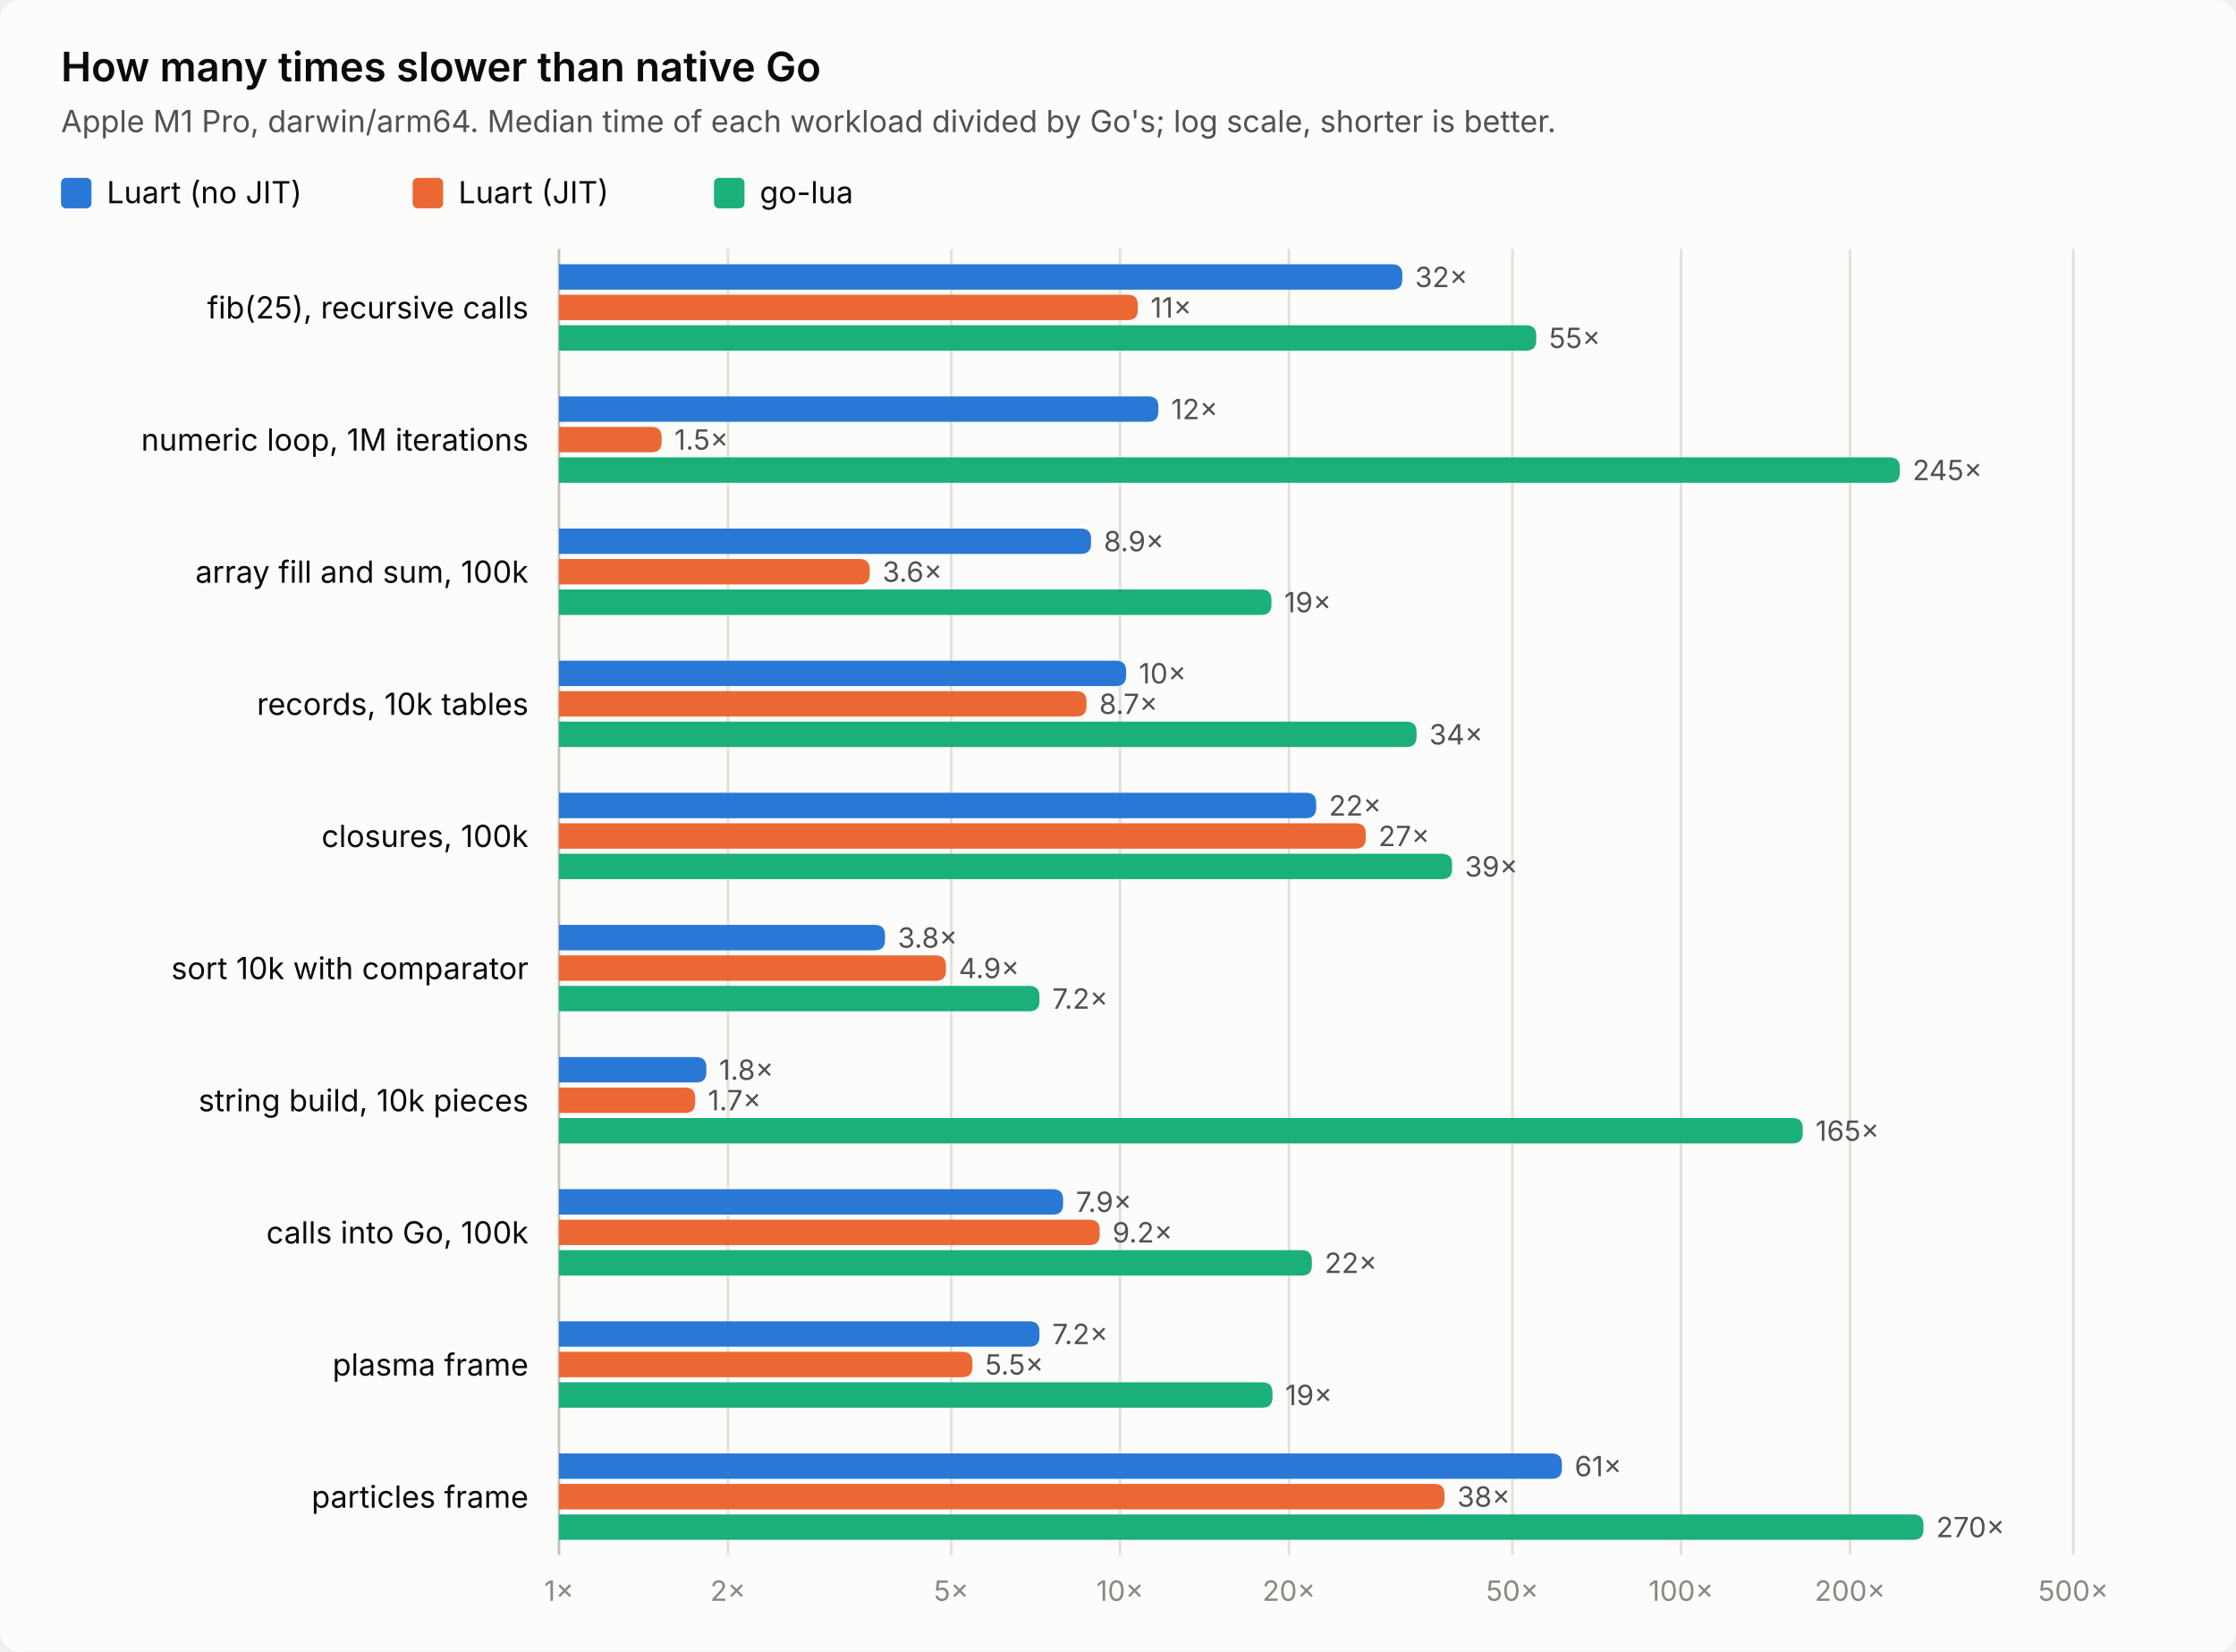
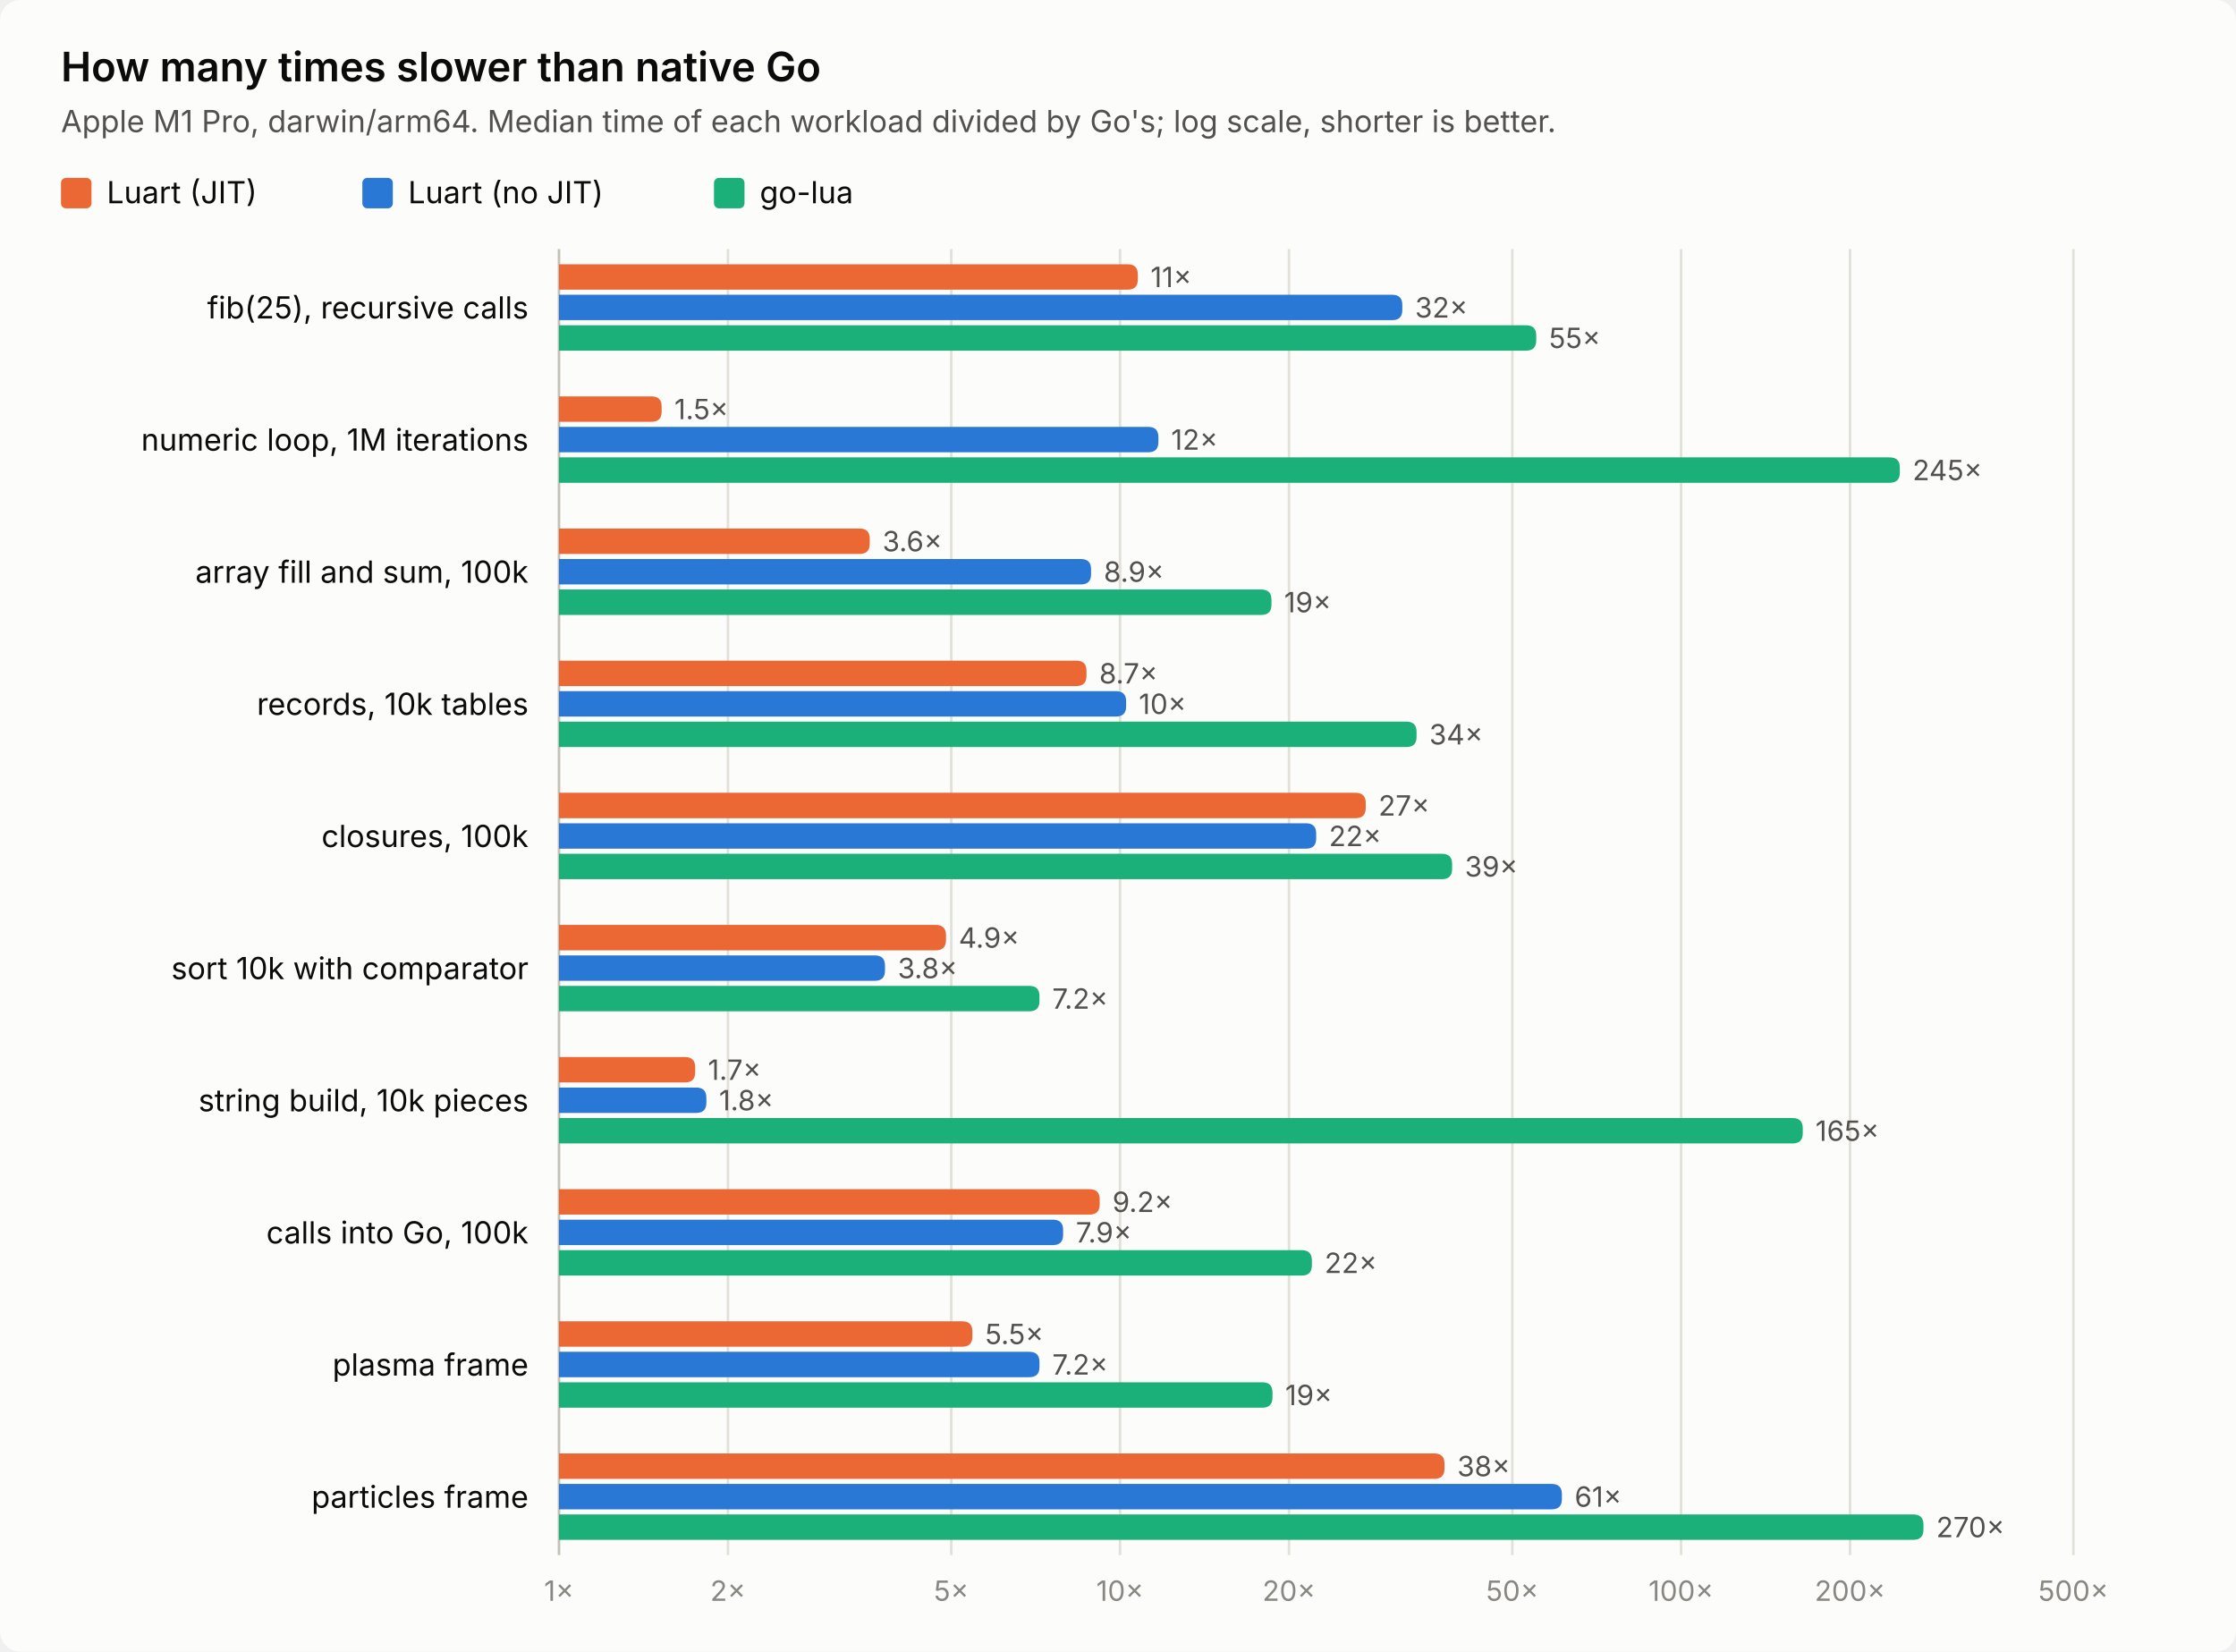
<svg xmlns="http://www.w3.org/2000/svg" viewBox="0 0 880 650" width="880" height="650" role="img" aria-labelledby="t d">
  <style>
text { font-family: system-ui, -apple-system, "Segoe UI", sans-serif; }
.bg { fill: #fcfcfb; }
.title { fill: #0b0b0b; font-size: 16px; font-weight: 600; }
.sub { fill: #52514e; font-size: 12px; }
.label { fill: #0b0b0b; font-size: 12px; }
.value { fill: #52514e; font-size: 11px; font-variant-numeric: tabular-nums; }
.tick { fill: #898781; font-size: 11px; font-variant-numeric: tabular-nums; }
.grid { stroke: #e1e0d9; stroke-width: 1; }
.base { stroke: #c3c2b7; stroke-width: 1; }
.s0 { fill: #2a78d6; } .s1 { fill: #eb6834; } .s2 { fill: #1baf7a; }
@media (prefers-color-scheme: dark) {
  .bg { fill: #1a1a19; }
  .title, .label { fill: #ffffff; }
  .sub, .value { fill: #c3c2b7; }
  .grid { stroke: #2c2c2a; }
  .base { stroke: #383835; }
  .s0 { fill: #3987e5; } .s1 { fill: #d95926; } .s2 { fill: #199e70; }
}
</style>
  <rect class="bg" width="880" height="650" rx="8" />
  <text class="title" x="24" y="32">How many times slower than native Go</text>
  <text class="sub" x="24" y="52">Apple M1 Pro, darwin/arm64. Median time of each workload divided by Go's; log scale, shorter is better.</text>
-   <rect class="s0" x="24" y="70" width="12" height="12" rx="2" />
-   <text class="label" x="42" y="80">Luart (no JIT)</text>
-   <rect class="s1" x="162.4" y="70" width="12" height="12" rx="2" />
-   <text class="label" x="180.4" y="80">Luart (JIT)</text>
+   <rect class="s1" x="24" y="70" width="12" height="12" rx="2" />
+   <text class="label" x="42" y="80">Luart (JIT)</text>
+   <rect class="s0" x="142.6" y="70" width="12" height="12" rx="2" />
+   <text class="label" x="160.6" y="80">Luart (no JIT)</text>
  <rect class="s2" x="281" y="70" width="12" height="12" rx="2" />
  <text class="label" x="299" y="80">go-lua</text>
  <line class="base" x1="220.0" x2="220.0" y1="98" y2="612" />
  <text class="tick" x="220.0" y="630" text-anchor="middle">1×</text>
  <line class="grid" x1="286.5" x2="286.5" y1="98" y2="612" />
  <text class="tick" x="286.5" y="630" text-anchor="middle">2×</text>
  <line class="grid" x1="374.4" x2="374.4" y1="98" y2="612" />
  <text class="tick" x="374.4" y="630" text-anchor="middle">5×</text>
  <line class="grid" x1="440.8" x2="440.8" y1="98" y2="612" />
  <text class="tick" x="440.8" y="630" text-anchor="middle">10×</text>
  <line class="grid" x1="507.3" x2="507.3" y1="98" y2="612" />
  <text class="tick" x="507.3" y="630" text-anchor="middle">20×</text>
  <line class="grid" x1="595.2" x2="595.2" y1="98" y2="612" />
  <text class="tick" x="595.2" y="630" text-anchor="middle">50×</text>
  <line class="grid" x1="661.6" x2="661.6" y1="98" y2="612" />
  <text class="tick" x="661.6" y="630" text-anchor="middle">100×</text>
  <line class="grid" x1="728.1" x2="728.1" y1="98" y2="612" />
  <text class="tick" x="728.1" y="630" text-anchor="middle">200×</text>
  <line class="grid" x1="816.0" x2="816.0" y1="98" y2="612" />
  <text class="tick" x="816.0" y="630" text-anchor="middle">500×</text>
  <text class="label" x="208" y="121.0" text-anchor="end" dominant-baseline="middle">fib(25), recursive calls</text>
-   <path class="s0" d="M220.0 104.0H547.9Q551.9 104.0 551.9 108.0V110.0Q551.9 114.0 547.9 114.0H220.0Z" />
-   <text class="value" x="556.9" y="109.0" text-anchor="start" dominant-baseline="middle">32×</text>
-   <path class="s1" d="M220.0 116.0H443.8Q447.8 116.0 447.8 120.0V122.0Q447.8 126.0 443.8 126.0H220.0Z" />
-   <text class="value" x="452.8" y="121.0" text-anchor="start" dominant-baseline="middle">11×</text>
+   <path class="s1" d="M220.0 104.0H443.8Q447.8 104.0 447.8 108.0V110.0Q447.8 114.0 443.8 114.0H220.0Z" />
+   <text class="value" x="452.8" y="109.0" text-anchor="start" dominant-baseline="middle">11×</text>
+   <path class="s0" d="M220.0 116.0H547.9Q551.9 116.0 551.9 120.0V122.0Q551.9 126.0 547.9 126.0H220.0Z" />
+   <text class="value" x="556.9" y="121.0" text-anchor="start" dominant-baseline="middle">32×</text>
  <path class="s2" d="M220.0 128.0H600.6Q604.6 128.0 604.6 132.0V134.0Q604.6 138.0 600.6 138.0H220.0Z" />
  <text class="value" x="609.6" y="133.0" text-anchor="start" dominant-baseline="middle">55×</text>
  <text class="label" x="208" y="173.0" text-anchor="end" dominant-baseline="middle">numeric loop, 1M iterations</text>
-   <path class="s0" d="M220.0 156.0H451.9Q455.9 156.0 455.9 160.0V162.0Q455.9 166.0 451.9 166.0H220.0Z" />
-   <text class="value" x="460.9" y="161.0" text-anchor="start" dominant-baseline="middle">12×</text>
-   <path class="s1" d="M220.0 168.0H256.4Q260.4 168.0 260.4 172.0V174.0Q260.4 178.0 256.4 178.0H220.0Z" />
-   <text class="value" x="265.4" y="173.0" text-anchor="start" dominant-baseline="middle">1.5×</text>
+   <path class="s1" d="M220.0 156.0H256.4Q260.4 156.0 260.4 160.0V162.0Q260.4 166.0 256.4 166.0H220.0Z" />
+   <text class="value" x="265.4" y="161.0" text-anchor="start" dominant-baseline="middle">1.5×</text>
+   <path class="s0" d="M220.0 168.0H451.9Q455.9 168.0 455.9 172.0V174.0Q455.9 178.0 451.9 178.0H220.0Z" />
+   <text class="value" x="460.9" y="173.0" text-anchor="start" dominant-baseline="middle">12×</text>
  <path class="s2" d="M220.0 180.0H743.7Q747.7 180.0 747.7 184.0V186.0Q747.7 190.0 743.7 190.0H220.0Z" />
  <text class="value" x="752.7" y="185.0" text-anchor="start" dominant-baseline="middle">245×</text>
  <text class="label" x="208" y="225.0" text-anchor="end" dominant-baseline="middle">array fill and sum, 100k</text>
-   <path class="s0" d="M220.0 208.0H425.4Q429.4 208.0 429.4 212.0V214.0Q429.4 218.0 425.4 218.0H220.0Z" />
-   <text class="value" x="434.4" y="213.0" text-anchor="start" dominant-baseline="middle">8.9×</text>
-   <path class="s1" d="M220.0 220.0H338.3Q342.3 220.0 342.3 224.0V226.0Q342.3 230.0 338.3 230.0H220.0Z" />
-   <text class="value" x="347.3" y="225.0" text-anchor="start" dominant-baseline="middle">3.6×</text>
+   <path class="s1" d="M220.0 208.0H338.3Q342.3 208.0 342.3 212.0V214.0Q342.3 218.0 338.3 218.0H220.0Z" />
+   <text class="value" x="347.3" y="213.0" text-anchor="start" dominant-baseline="middle">3.6×</text>
+   <path class="s0" d="M220.0 220.0H425.4Q429.4 220.0 429.4 224.0V226.0Q429.4 230.0 425.4 230.0H220.0Z" />
+   <text class="value" x="434.4" y="225.0" text-anchor="start" dominant-baseline="middle">8.9×</text>
  <path class="s2" d="M220.0 232.0H496.4Q500.4 232.0 500.4 236.0V238.0Q500.4 242.0 496.4 242.0H220.0Z" />
  <text class="value" x="505.4" y="237.0" text-anchor="start" dominant-baseline="middle">19×</text>
  <text class="label" x="208" y="277.0" text-anchor="end" dominant-baseline="middle">records, 10k tables</text>
-   <path class="s0" d="M220.0 260.0H439.2Q443.2 260.0 443.2 264.0V266.0Q443.2 270.0 439.2 270.0H220.0Z" />
-   <text class="value" x="448.2" y="265.0" text-anchor="start" dominant-baseline="middle">10×</text>
-   <path class="s1" d="M220.0 272.0H423.6Q427.6 272.0 427.6 276.0V278.0Q427.6 282.0 423.6 282.0H220.0Z" />
-   <text class="value" x="432.6" y="277.0" text-anchor="start" dominant-baseline="middle">8.7×</text>
+   <path class="s1" d="M220.0 260.0H423.6Q427.6 260.0 427.6 264.0V266.0Q427.6 270.0 423.6 270.0H220.0Z" />
+   <text class="value" x="432.6" y="265.0" text-anchor="start" dominant-baseline="middle">8.7×</text>
+   <path class="s0" d="M220.0 272.0H439.2Q443.2 272.0 443.2 276.0V278.0Q443.2 282.0 439.2 282.0H220.0Z" />
+   <text class="value" x="448.2" y="277.0" text-anchor="start" dominant-baseline="middle">10×</text>
  <path class="s2" d="M220.0 284.0H553.5Q557.5 284.0 557.5 288.0V290.0Q557.5 294.0 553.5 294.0H220.0Z" />
  <text class="value" x="562.5" y="289.0" text-anchor="start" dominant-baseline="middle">34×</text>
  <text class="label" x="208" y="329.0" text-anchor="end" dominant-baseline="middle">closures, 100k</text>
-   <path class="s0" d="M220.0 312.0H514.0Q518.0 312.0 518.0 316.0V318.0Q518.0 322.0 514.0 322.0H220.0Z" />
-   <text class="value" x="523.0" y="317.0" text-anchor="start" dominant-baseline="middle">22×</text>
-   <path class="s1" d="M220.0 324.0H533.5Q537.5 324.0 537.5 328.0V330.0Q537.5 334.0 533.5 334.0H220.0Z" />
-   <text class="value" x="542.5" y="329.0" text-anchor="start" dominant-baseline="middle">27×</text>
+   <path class="s1" d="M220.0 312.0H533.5Q537.5 312.0 537.5 316.0V318.0Q537.5 322.0 533.5 322.0H220.0Z" />
+   <text class="value" x="542.5" y="317.0" text-anchor="start" dominant-baseline="middle">27×</text>
+   <path class="s0" d="M220.0 324.0H514.0Q518.0 324.0 518.0 328.0V330.0Q518.0 334.0 514.0 334.0H220.0Z" />
+   <text class="value" x="523.0" y="329.0" text-anchor="start" dominant-baseline="middle">22×</text>
  <path class="s2" d="M220.0 336.0H567.5Q571.5 336.0 571.5 340.0V342.0Q571.5 346.0 567.5 346.0H220.0Z" />
  <text class="value" x="576.5" y="341.0" text-anchor="start" dominant-baseline="middle">39×</text>
  <text class="label" x="208" y="381.0" text-anchor="end" dominant-baseline="middle">sort 10k with comparator</text>
-   <path class="s0" d="M220.0 364.0H344.3Q348.3 364.0 348.3 368.0V370.0Q348.3 374.0 344.3 374.0H220.0Z" />
-   <text class="value" x="353.3" y="369.0" text-anchor="start" dominant-baseline="middle">3.8×</text>
-   <path class="s1" d="M220.0 376.0H368.3Q372.3 376.0 372.3 380.0V382.0Q372.3 386.0 368.3 386.0H220.0Z" />
-   <text class="value" x="377.3" y="381.0" text-anchor="start" dominant-baseline="middle">4.9×</text>
+   <path class="s1" d="M220.0 364.0H368.3Q372.3 364.0 372.3 368.0V370.0Q372.3 374.0 368.3 374.0H220.0Z" />
+   <text class="value" x="377.3" y="369.0" text-anchor="start" dominant-baseline="middle">4.9×</text>
+   <path class="s0" d="M220.0 376.0H344.3Q348.3 376.0 348.3 380.0V382.0Q348.3 386.0 344.3 386.0H220.0Z" />
+   <text class="value" x="353.3" y="381.0" text-anchor="start" dominant-baseline="middle">3.8×</text>
  <path class="s2" d="M220.0 388.0H405.1Q409.1 388.0 409.1 392.0V394.0Q409.1 398.0 405.1 398.0H220.0Z" />
  <text class="value" x="414.1" y="393.0" text-anchor="start" dominant-baseline="middle">7.2×</text>
  <text class="label" x="208" y="433.0" text-anchor="end" dominant-baseline="middle">string build, 10k pieces</text>
-   <path class="s0" d="M220.0 416.0H274.0Q278.0 416.0 278.0 420.0V422.0Q278.0 426.0 274.0 426.0H220.0Z" />
-   <text class="value" x="283.0" y="421.0" text-anchor="start" dominant-baseline="middle">1.8×</text>
-   <path class="s1" d="M220.0 428.0H269.6Q273.6 428.0 273.6 432.0V434.0Q273.6 438.0 269.6 438.0H220.0Z" />
-   <text class="value" x="278.6" y="433.0" text-anchor="start" dominant-baseline="middle">1.7×</text>
+   <path class="s1" d="M220.0 416.0H269.6Q273.6 416.0 273.6 420.0V422.0Q273.6 426.0 269.6 426.0H220.0Z" />
+   <text class="value" x="278.6" y="421.0" text-anchor="start" dominant-baseline="middle">1.7×</text>
+   <path class="s0" d="M220.0 428.0H274.0Q278.0 428.0 278.0 432.0V434.0Q278.0 438.0 274.0 438.0H220.0Z" />
+   <text class="value" x="283.0" y="433.0" text-anchor="start" dominant-baseline="middle">1.8×</text>
  <path class="s2" d="M220.0 440.0H705.5Q709.5 440.0 709.5 444.0V446.0Q709.5 450.0 705.5 450.0H220.0Z" />
  <text class="value" x="714.5" y="445.0" text-anchor="start" dominant-baseline="middle">165×</text>
  <text class="label" x="208" y="485.0" text-anchor="end" dominant-baseline="middle">calls into Go, 100k</text>
-   <path class="s0" d="M220.0 468.0H414.4Q418.4 468.0 418.4 472.0V474.0Q418.4 478.0 414.4 478.0H220.0Z" />
-   <text class="value" x="423.4" y="473.0" text-anchor="start" dominant-baseline="middle">7.9×</text>
-   <path class="s1" d="M220.0 480.0H428.8Q432.8 480.0 432.8 484.0V486.0Q432.8 490.0 428.8 490.0H220.0Z" />
-   <text class="value" x="437.8" y="485.0" text-anchor="start" dominant-baseline="middle">9.2×</text>
+   <path class="s1" d="M220.0 468.0H428.8Q432.8 468.0 432.8 472.0V474.0Q432.8 478.0 428.8 478.0H220.0Z" />
+   <text class="value" x="437.8" y="473.0" text-anchor="start" dominant-baseline="middle">9.2×</text>
+   <path class="s0" d="M220.0 480.0H414.4Q418.4 480.0 418.4 484.0V486.0Q418.4 490.0 414.4 490.0H220.0Z" />
+   <text class="value" x="423.4" y="485.0" text-anchor="start" dominant-baseline="middle">7.9×</text>
  <path class="s2" d="M220.0 492.0H512.3Q516.3 492.0 516.3 496.0V498.0Q516.3 502.0 512.3 502.0H220.0Z" />
  <text class="value" x="521.3" y="497.0" text-anchor="start" dominant-baseline="middle">22×</text>
  <text class="label" x="208" y="537.0" text-anchor="end" dominant-baseline="middle">plasma frame</text>
-   <path class="s0" d="M220.0 520.0H405.1Q409.1 520.0 409.1 524.0V526.0Q409.1 530.0 405.1 530.0H220.0Z" />
-   <text class="value" x="414.1" y="525.0" text-anchor="start" dominant-baseline="middle">7.2×</text>
-   <path class="s1" d="M220.0 532.0H378.7Q382.7 532.0 382.7 536.0V538.0Q382.7 542.0 378.7 542.0H220.0Z" />
-   <text class="value" x="387.7" y="537.0" text-anchor="start" dominant-baseline="middle">5.5×</text>
+   <path class="s1" d="M220.0 520.0H378.7Q382.7 520.0 382.7 524.0V526.0Q382.7 530.0 378.7 530.0H220.0Z" />
+   <text class="value" x="387.7" y="525.0" text-anchor="start" dominant-baseline="middle">5.5×</text>
+   <path class="s0" d="M220.0 532.0H405.1Q409.1 532.0 409.1 536.0V538.0Q409.1 542.0 405.1 542.0H220.0Z" />
+   <text class="value" x="414.1" y="537.0" text-anchor="start" dominant-baseline="middle">7.2×</text>
  <path class="s2" d="M220.0 544.0H496.8Q500.8 544.0 500.8 548.0V550.0Q500.8 554.0 496.8 554.0H220.0Z" />
  <text class="value" x="505.8" y="549.0" text-anchor="start" dominant-baseline="middle">19×</text>
  <text class="label" x="208" y="589.0" text-anchor="end" dominant-baseline="middle">particles frame</text>
-   <path class="s0" d="M220.0 572.0H610.7Q614.7 572.0 614.7 576.0V578.0Q614.7 582.0 610.7 582.0H220.0Z" />
-   <text class="value" x="619.7" y="577.0" text-anchor="start" dominant-baseline="middle">61×</text>
-   <path class="s1" d="M220.0 584.0H564.5Q568.5 584.0 568.5 588.0V590.0Q568.5 594.0 564.5 594.0H220.0Z" />
-   <text class="value" x="573.5" y="589.0" text-anchor="start" dominant-baseline="middle">38×</text>
+   <path class="s1" d="M220.0 572.0H564.5Q568.5 572.0 568.5 576.0V578.0Q568.5 582.0 564.5 582.0H220.0Z" />
+   <text class="value" x="573.5" y="577.0" text-anchor="start" dominant-baseline="middle">38×</text>
+   <path class="s0" d="M220.0 584.0H610.7Q614.7 584.0 614.7 588.0V590.0Q614.7 594.0 610.7 594.0H220.0Z" />
+   <text class="value" x="619.7" y="589.0" text-anchor="start" dominant-baseline="middle">61×</text>
  <path class="s2" d="M220.0 596.0H753.0Q757.0 596.0 757.0 600.0V602.0Q757.0 606.0 753.0 606.0H220.0Z" />
  <text class="value" x="762.0" y="601.0" text-anchor="start" dominant-baseline="middle">270×</text>
</svg>
